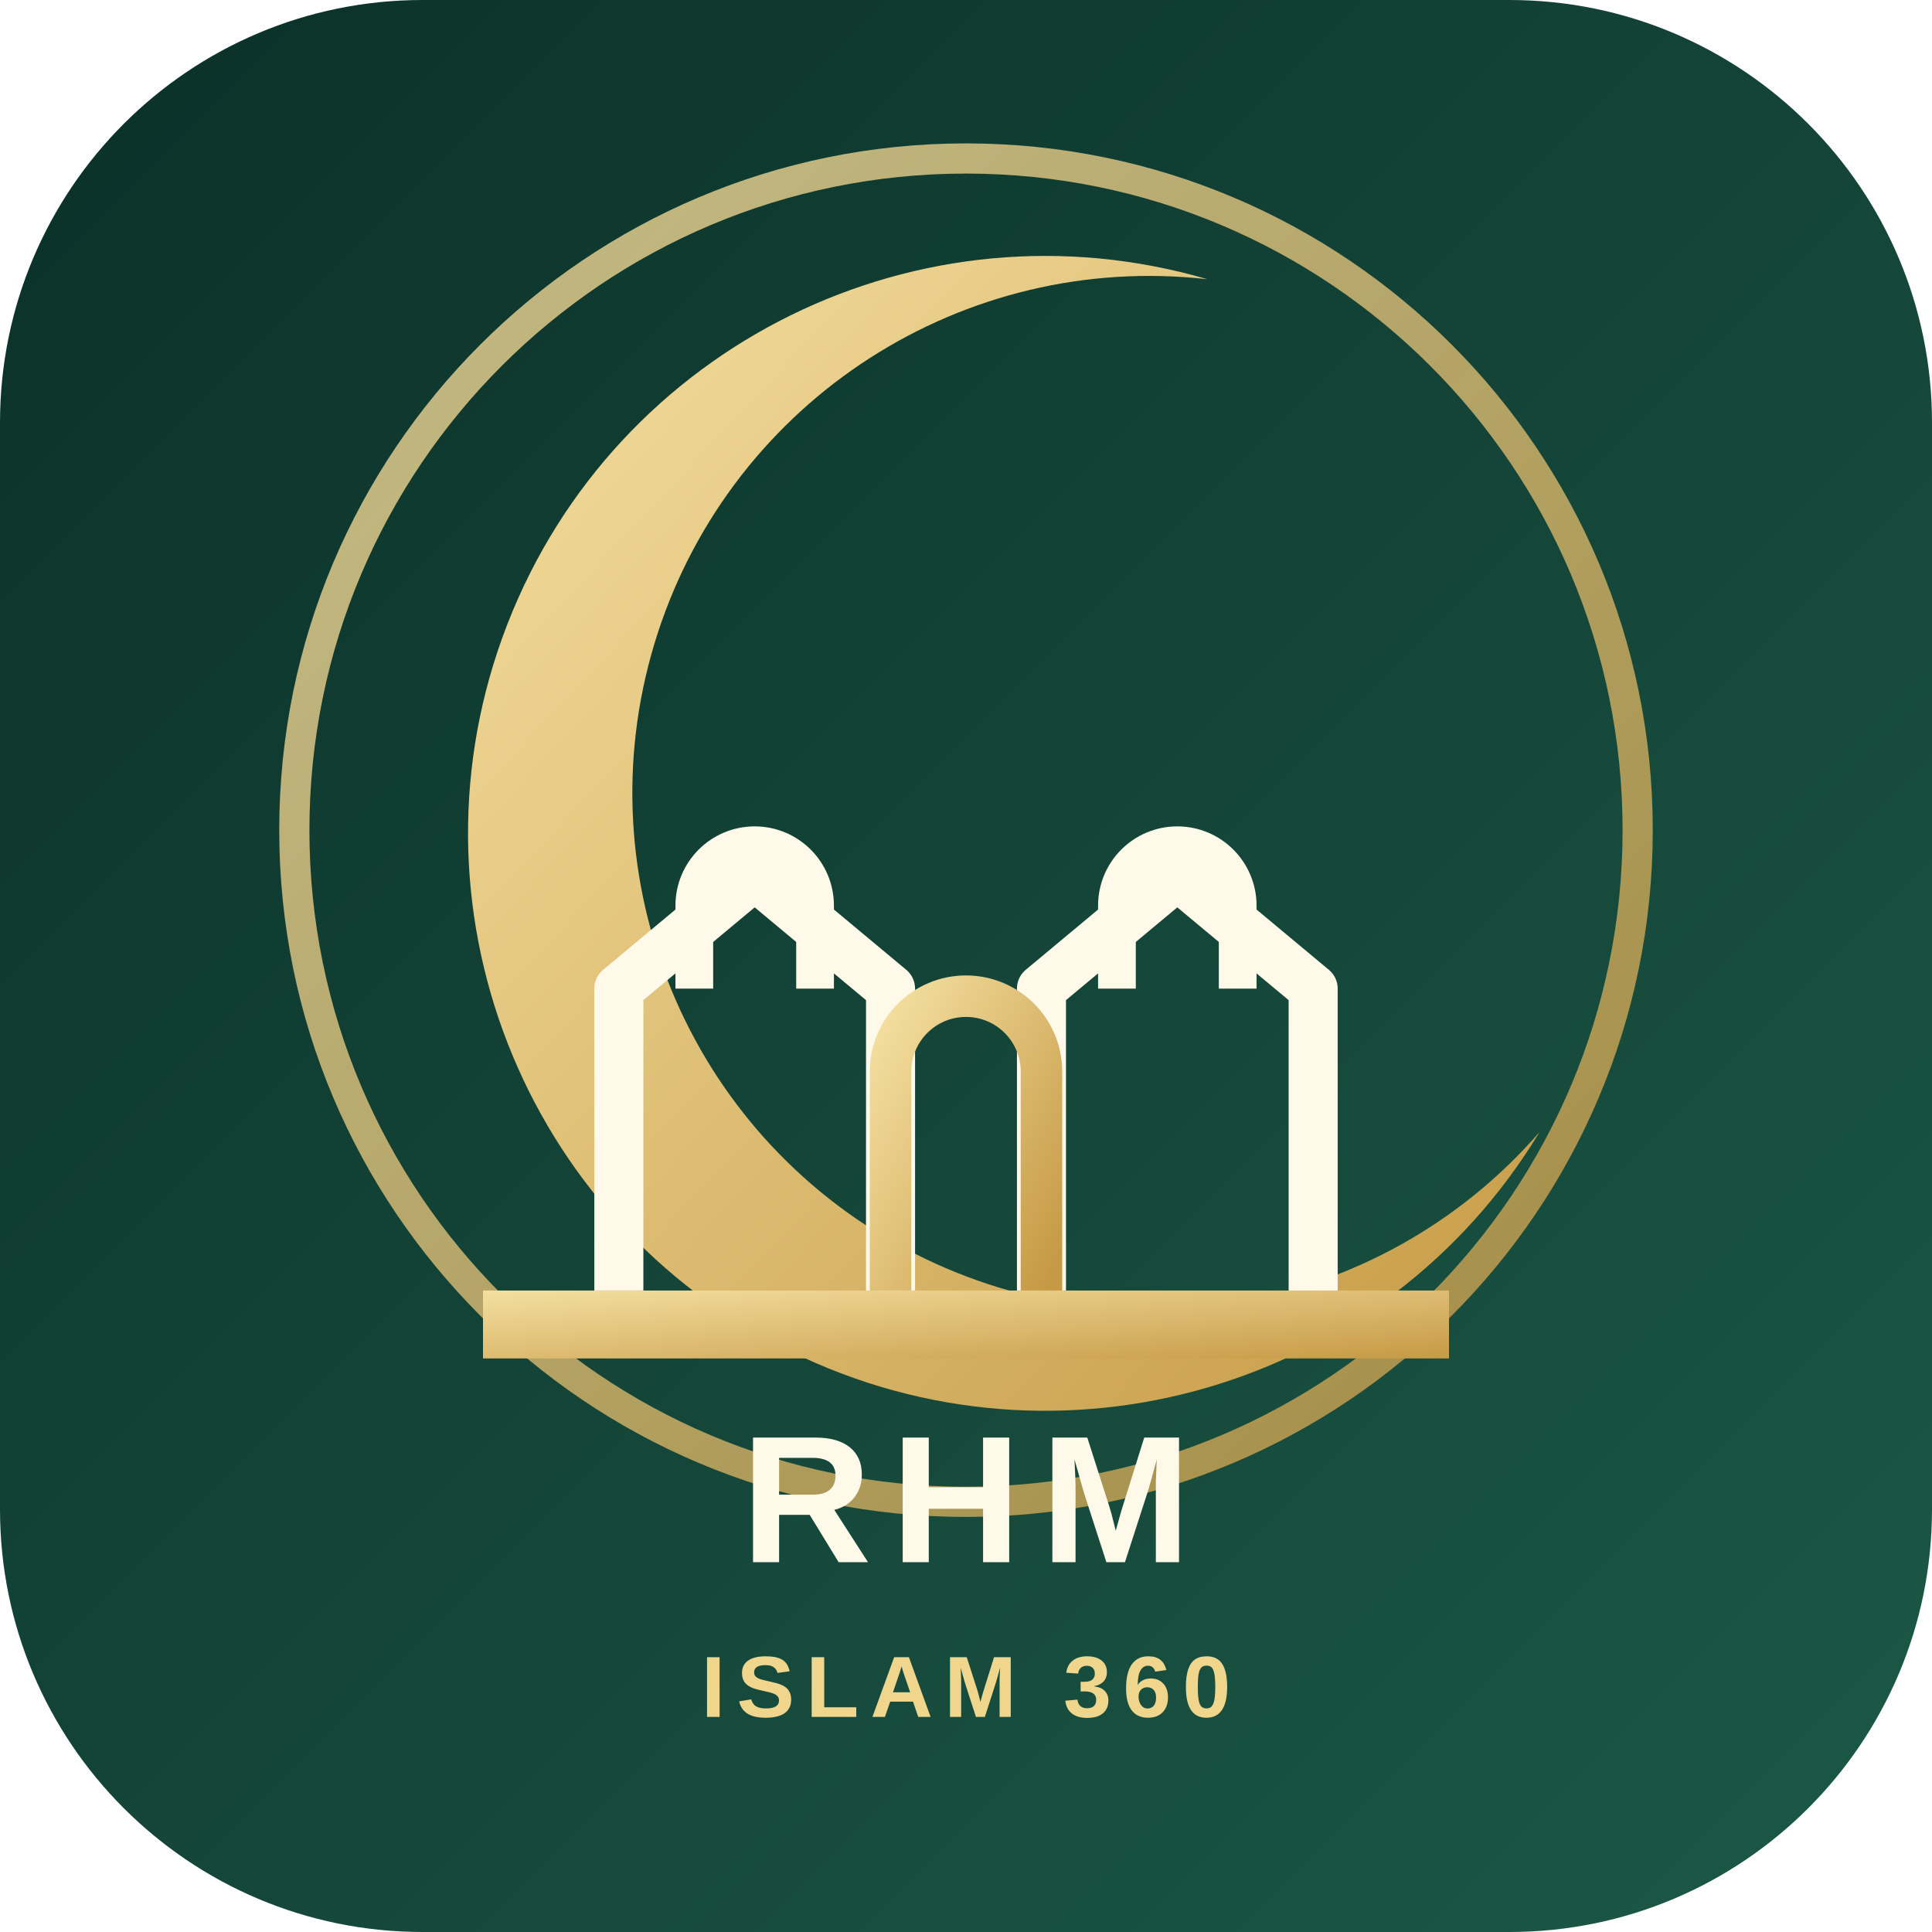
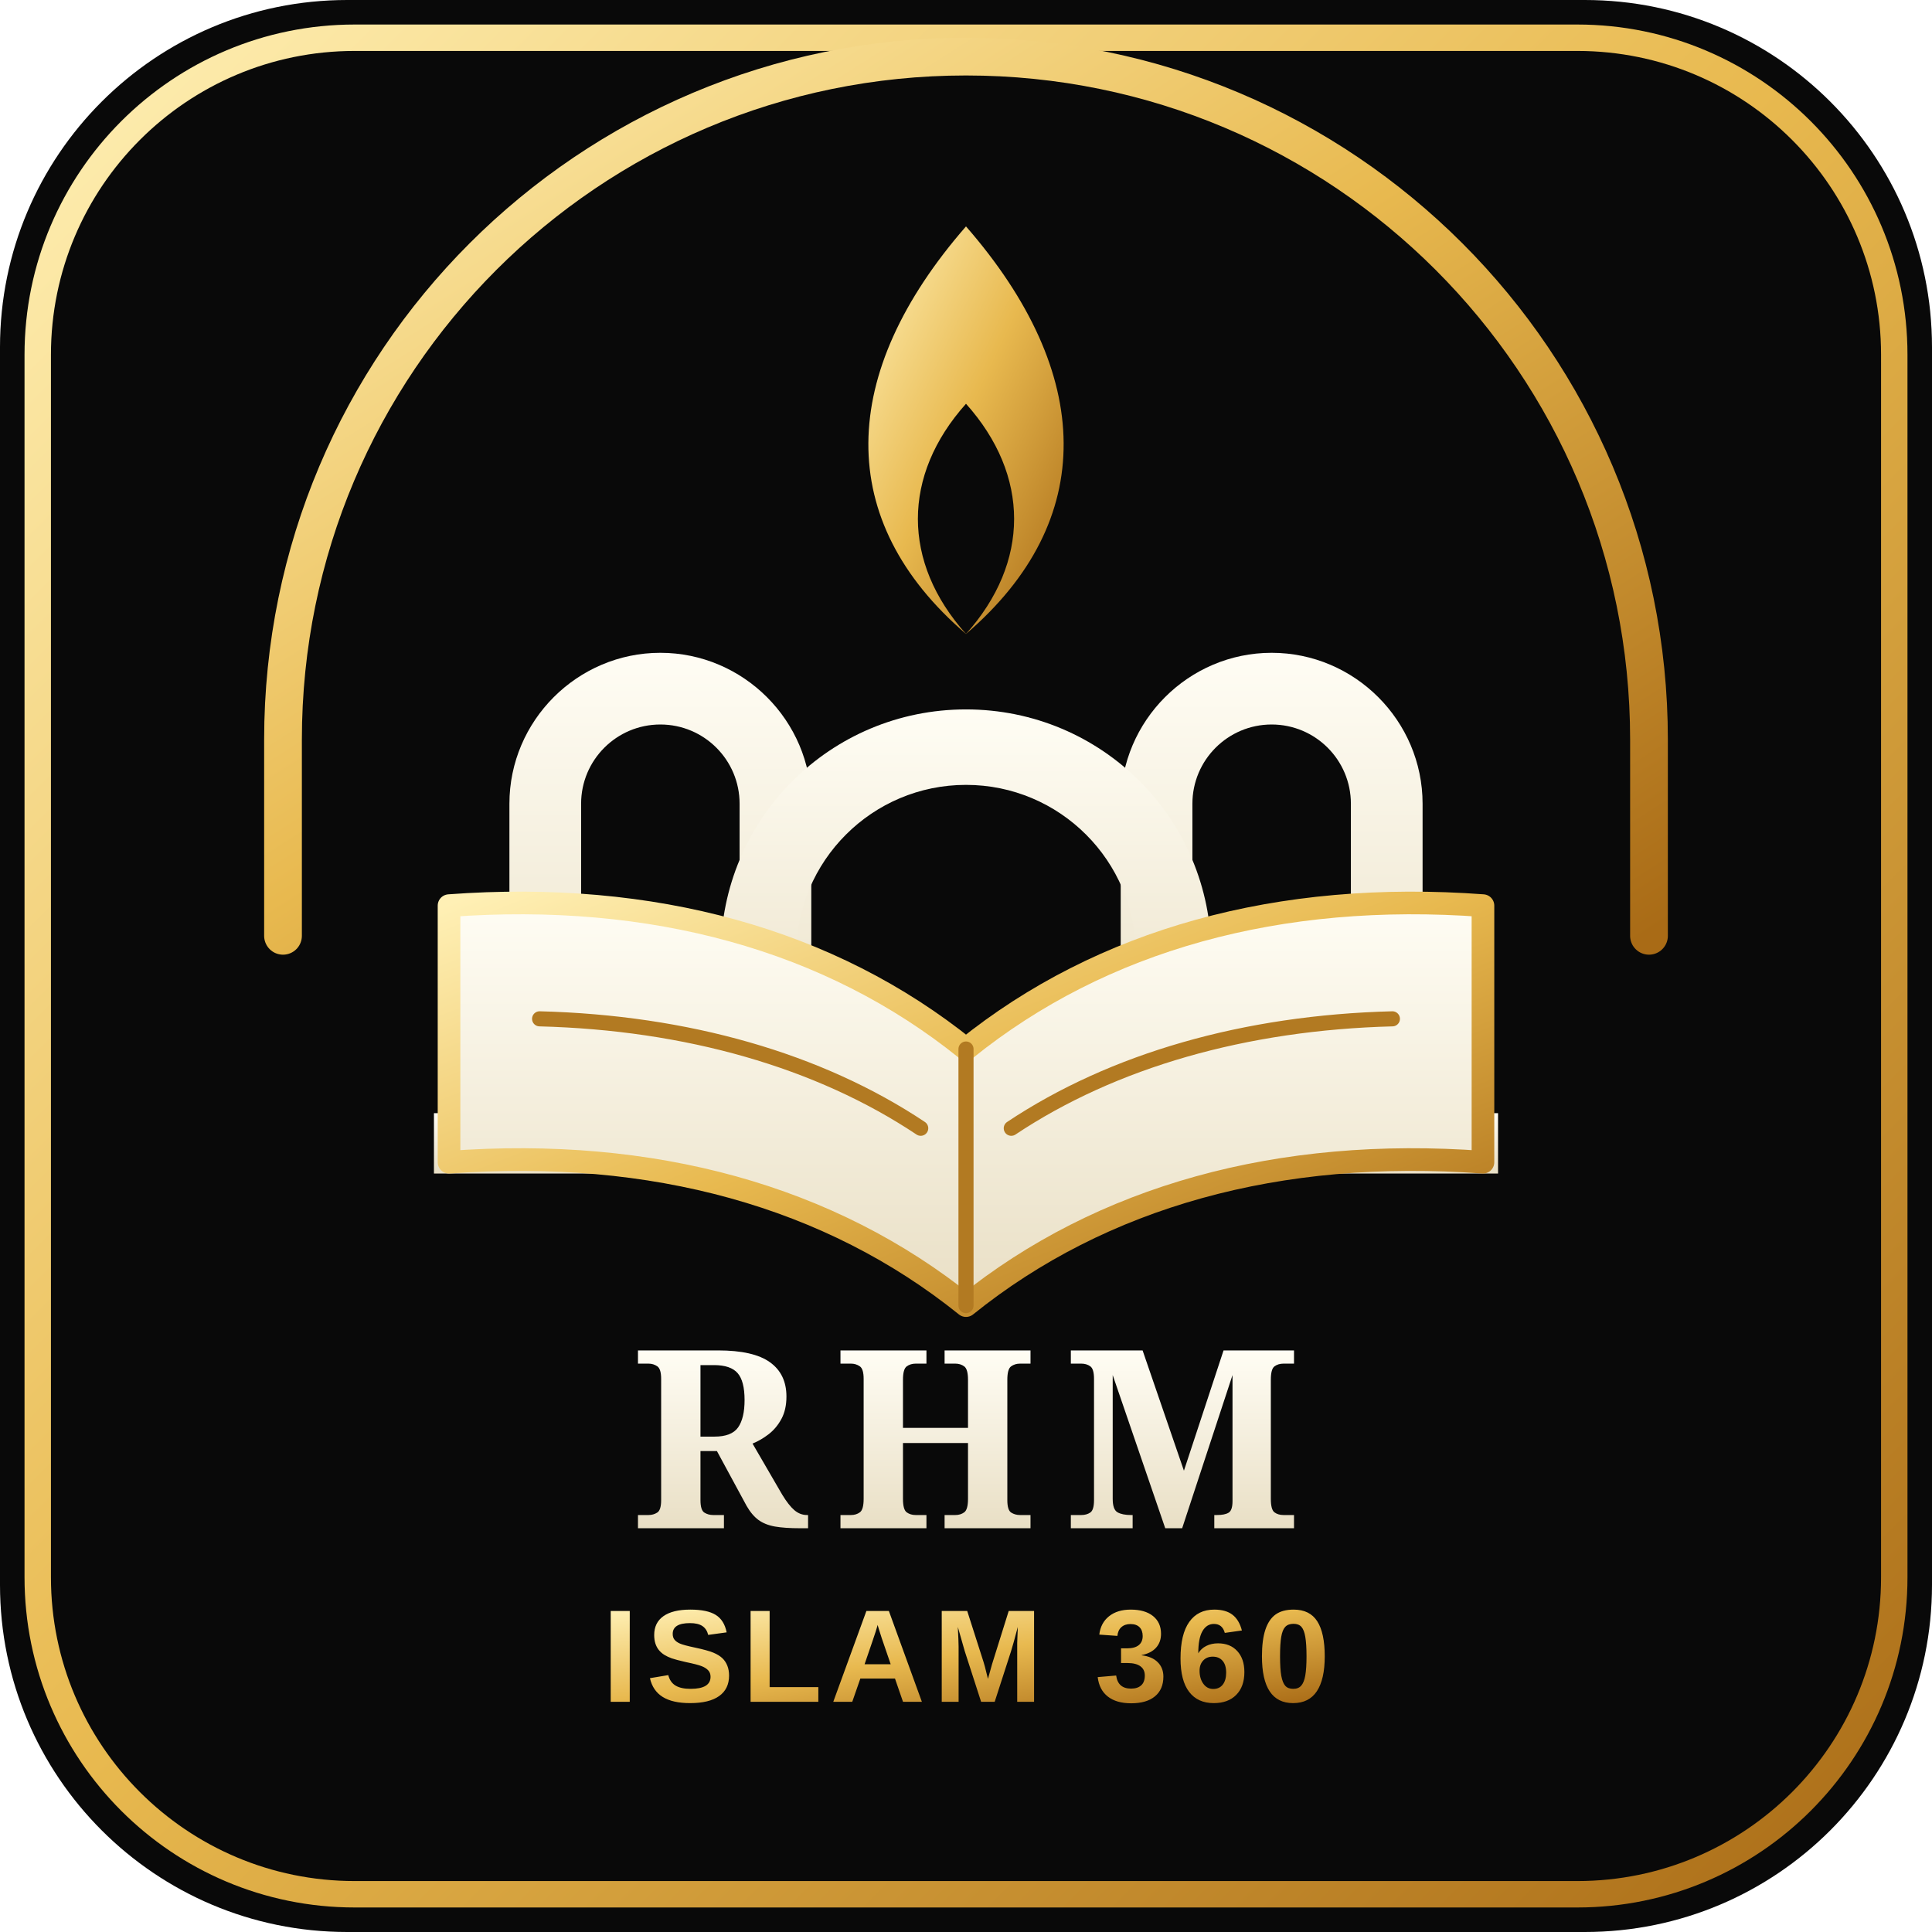
- <svg xmlns="http://www.w3.org/2000/svg" width="512" height="512" viewBox="0 0 512 512" role="img" aria-label="RHM Islam 360 app icon">
+ <svg xmlns="http://www.w3.org/2000/svg" width="512" height="512" viewBox="0 0 512 512" role="img" aria-label="RHM Islam 360">
  <defs>
-     <linearGradient id="bg" x1="0" y1="0" x2="1" y2="1">
-       <stop offset="0" stop-color="#0b3028" />
-       <stop offset="1" stop-color="#1c5947" />
+     <linearGradient id="gold" x1="0" y1="0" x2="1" y2="1">
+       <stop offset="0" stop-color="#fff0b5" />
+       <stop offset=".48" stop-color="#e8b94f" />
+       <stop offset="1" stop-color="#a96b16" />
    </linearGradient>
-     <linearGradient id="gold" x1="0" y1="0" x2="1" y2="1">
-       <stop offset="0" stop-color="#f4dfa0" />
-       <stop offset="1" stop-color="#c69a45" />
+     <linearGradient id="ivory" x1="0" y1="0" x2="0" y2="1">
+       <stop offset="0" stop-color="#fffdf4" />
+       <stop offset="1" stop-color="#e9dfc5" />
    </linearGradient>
  </defs>
-   <rect width="512" height="512" rx="112" fill="url(#bg)" />
-   <circle cx="256" cy="220" r="178" fill="none" stroke="url(#gold)" stroke-width="8" opacity=".8" />
-   <path d="M320 74a137 137 0 1 0 88 226A153 153 0 1 1 320 74Z" fill="url(#gold)" />
-   <path d="M128 342h256v18H128z" fill="url(#gold)" />
-   <path d="M164 342v-80l36-30 36 30v80M276 342v-80l36-30 36 30v80" fill="none" stroke="#fff9e9" stroke-width="13" stroke-linejoin="round" />
-   <path d="M184 262v-22a16 16 0 0 1 32 0v22M296 262v-22a16 16 0 0 1 32 0v22" fill="none" stroke="#fff9e9" stroke-width="10" />
-   <path d="M236 342v-58a20 20 0 0 1 40 0v58" fill="none" stroke="url(#gold)" stroke-width="11" />
-   <text x="256" y="414" text-anchor="middle" font-family="Arial,sans-serif" font-size="48" font-weight="800" letter-spacing="5" fill="#fff9e9">RHM</text>
-   <text x="256" y="455" text-anchor="middle" font-family="Arial,sans-serif" font-size="23" font-weight="700" letter-spacing="3" fill="#f0d58c">ISLAM 360</text>
+   <rect width="512" height="512" rx="92" fill="#090909" />
+   <rect x="10" y="10" width="492" height="492" rx="84" fill="none" stroke="url(#gold)" stroke-width="7" />
+   <path d="M75 248V196c0-100 81-181 181-181s181 81 181 181v52" fill="none" stroke="url(#gold)" stroke-width="10" stroke-linecap="round" />
+   <path d="M256 53c-34 39-35 78 0 108 35-30 34-69 0-108Z" fill="url(#gold)" transform="translate(0 7)" />
+   <path d="M256 168c-17-19-17-42 0-61 17 19 17 42 0 61Z" fill="#090909" />
+   <g fill="url(#ivory)">
+     <path d="M135 296v-83c0-22 18-40 40-40s40 18 40 40v83h-19v-83a21 21 0 0 0-42 0v83Z" />
+     <path d="M297 296v-83c0-22 18-40 40-40s40 18 40 40v83h-19v-83a21 21 0 0 0-42 0v83Z" />
+     <path d="M191 290v-37c0-36 29-65 65-65s65 29 65 65v37h-20v-37a45 45 0 0 0-90 0v37Z" />
+     <path d="M115 295h282v16H115z" />
+   </g>
+   <path d="M256 278c-36-29-83-42-137-38v68c54-4 101 9 137 38 36-29 83-42 137-38v-68c-54-4-101 9-137 38Z" fill="url(#ivory)" stroke="url(#gold)" stroke-width="6" stroke-linejoin="round" />
+   <path d="M256 278v68M143 270c39 1 74 11 101 29M369 270c-39 1-74 11-101 29" fill="none" stroke="#b27a22" stroke-width="4" stroke-linecap="round" />
+   <text x="256" y="405" text-anchor="middle" font-family="Georgia,serif" font-size="66" font-weight="700" letter-spacing="7" fill="url(#ivory)">RHM</text>
+   <text x="256" y="451" text-anchor="middle" font-family="Arial,sans-serif" font-size="35" font-weight="700" letter-spacing="2" fill="url(#gold)">ISLAM 360</text>
</svg>
